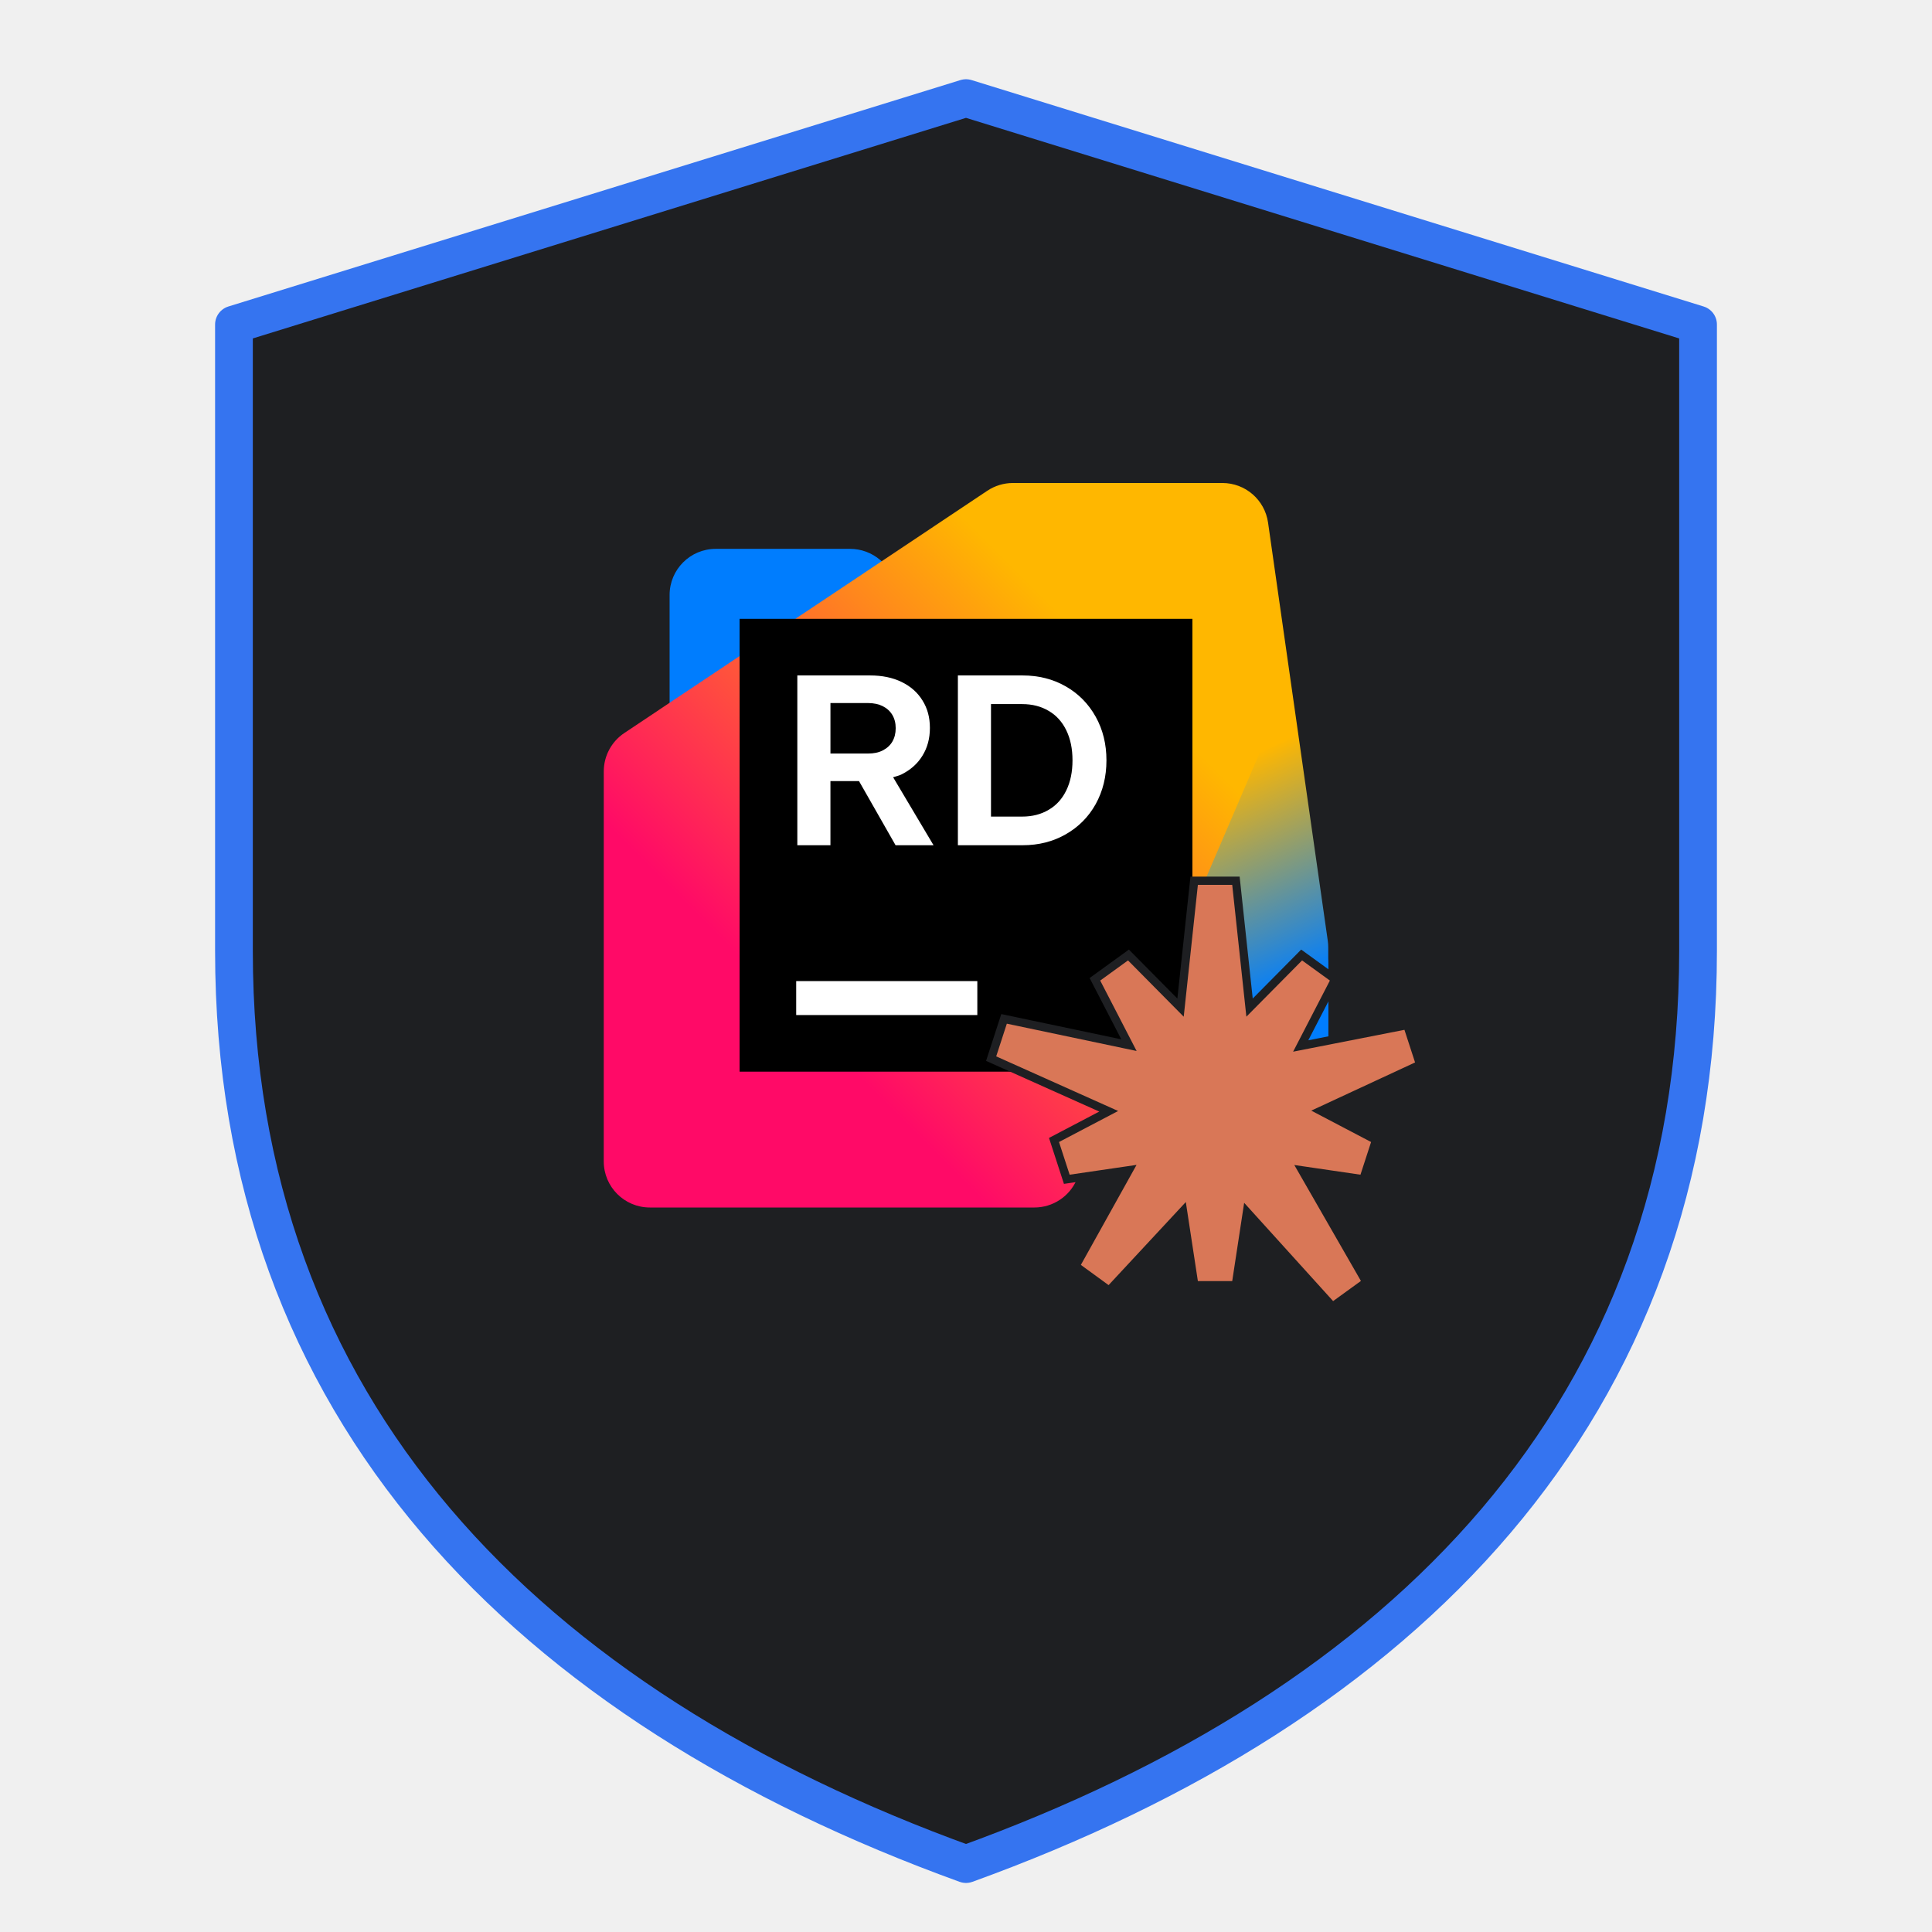
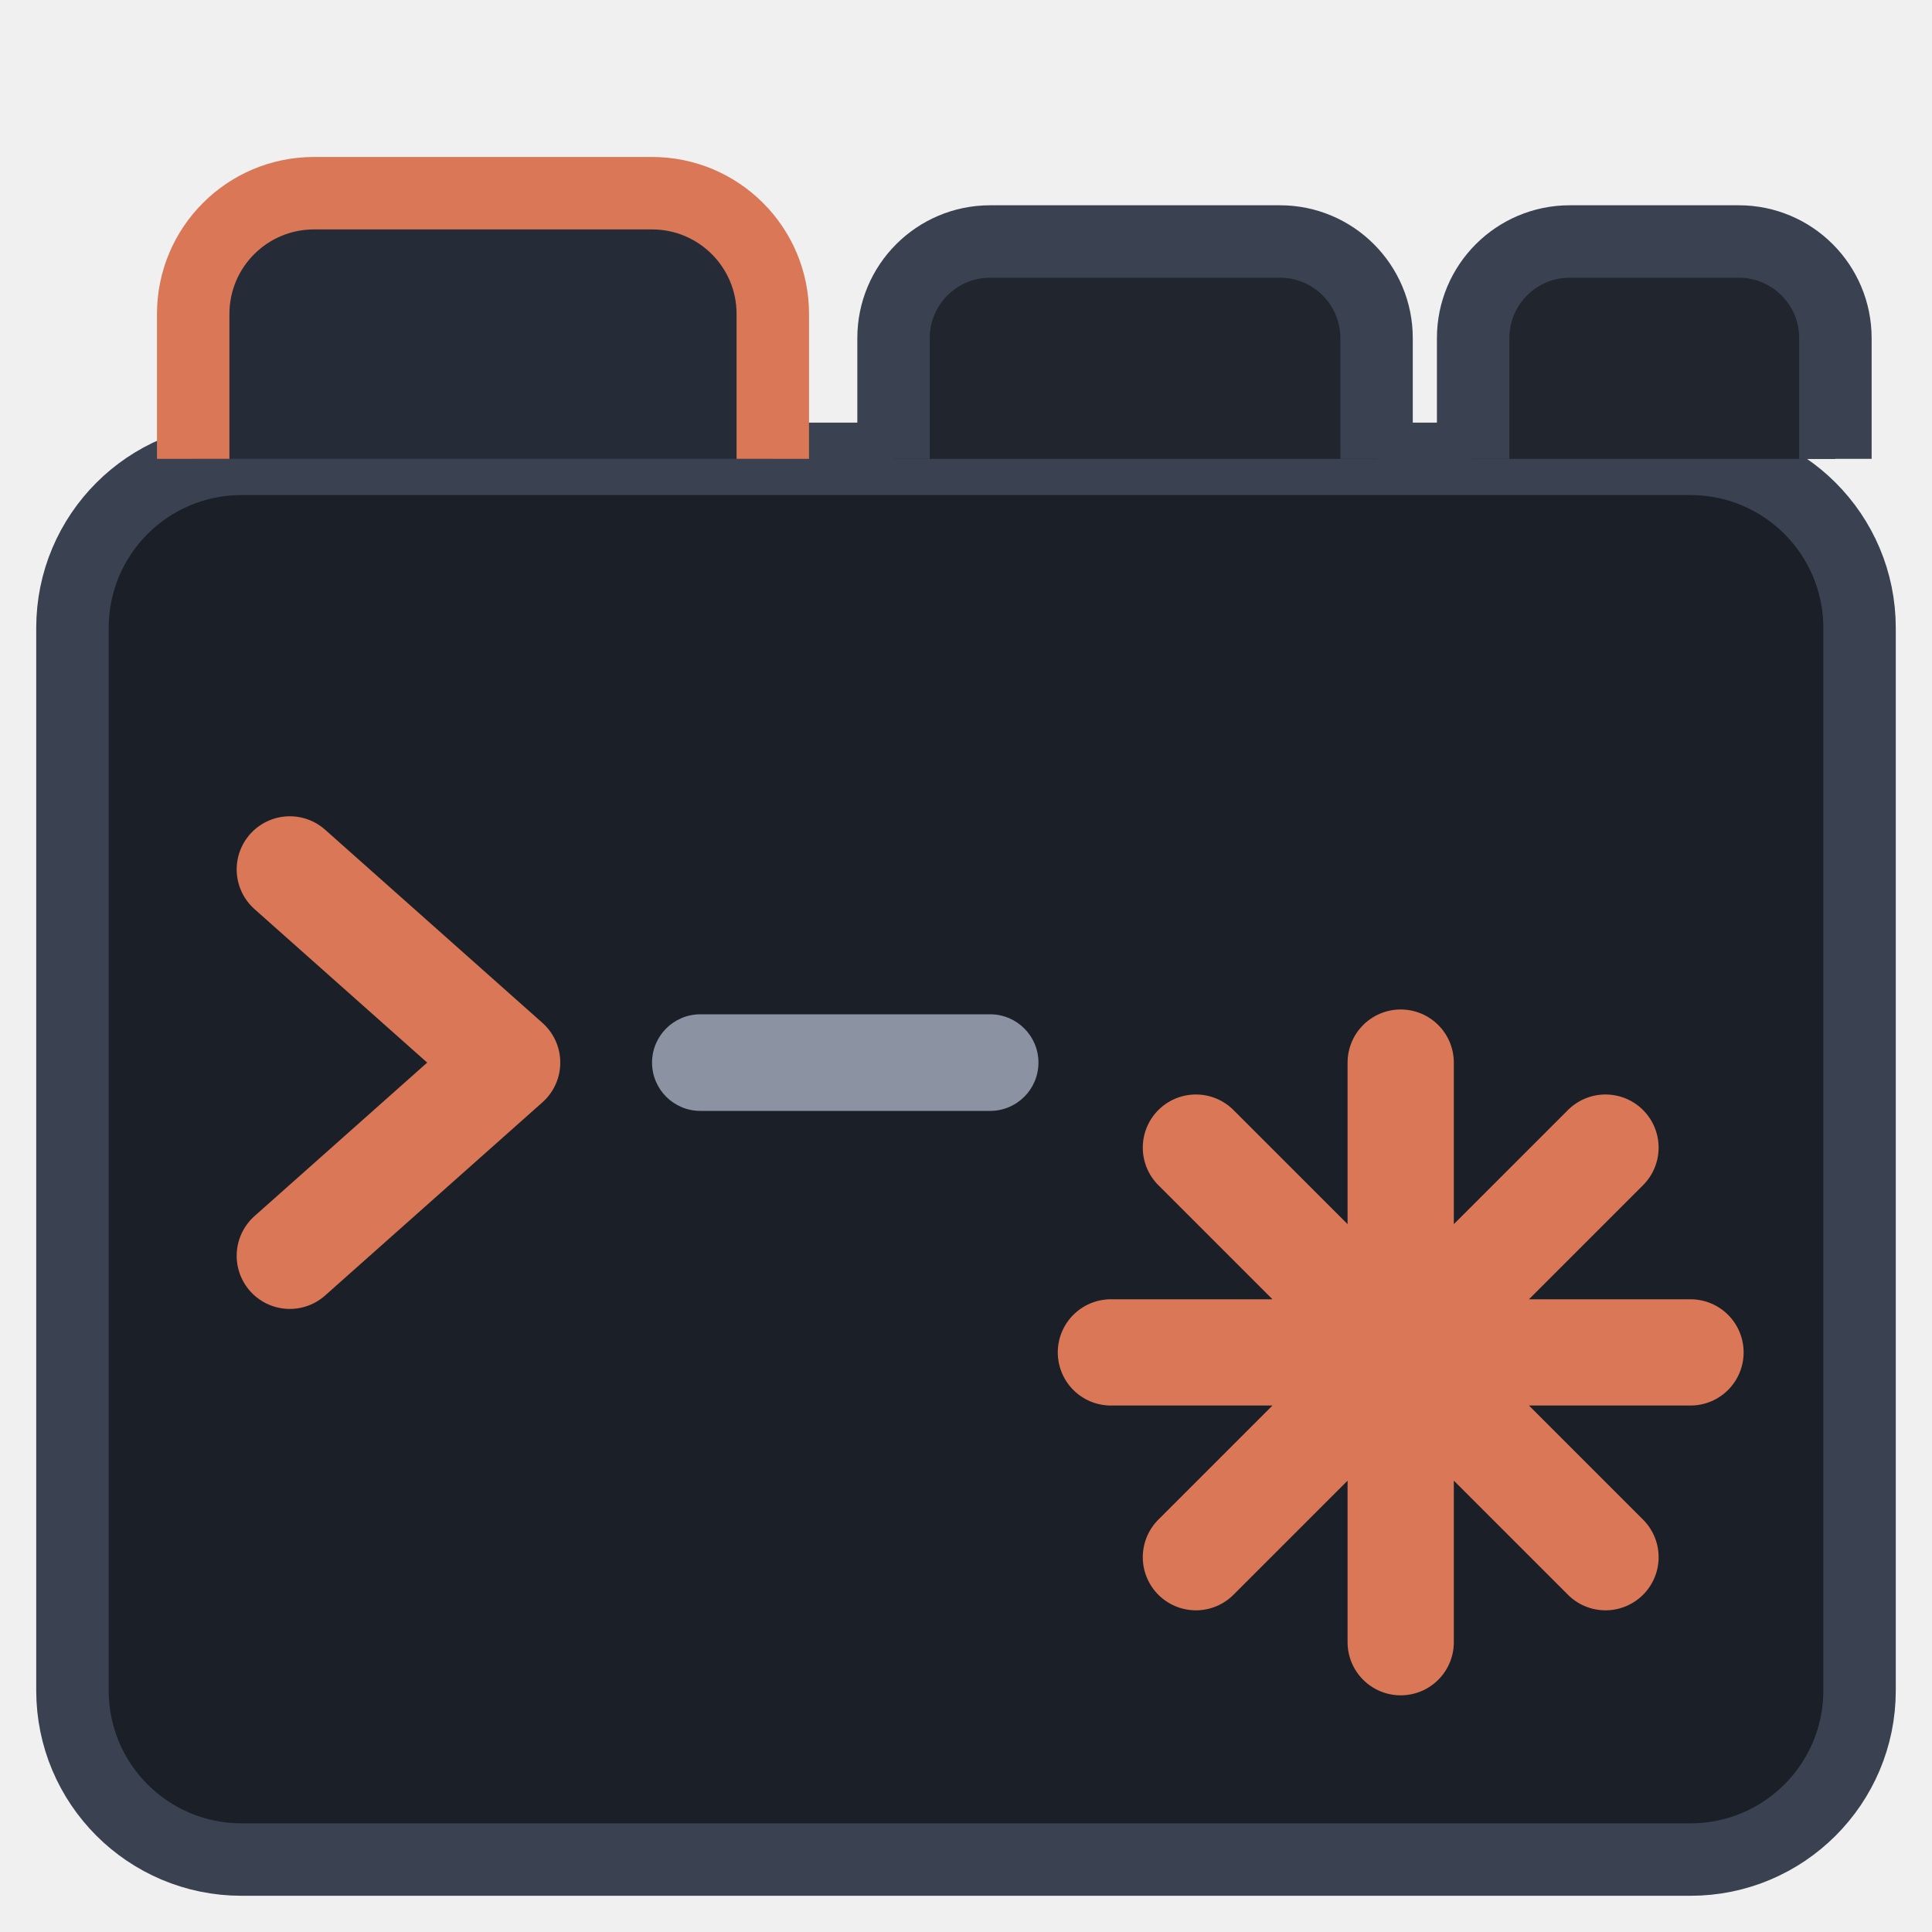
- <svg xmlns="http://www.w3.org/2000/svg" width="40" height="40" viewBox="0 0 512 512" fill="none">
-   <path d="M256 26 L450 86 V252 C450 374 372 452 256 494 C140 452 62 374 62 252 V86 Z" fill="#1E1F22" stroke="#3574F0" stroke-width="10" stroke-linejoin="round" />
-   <g transform="translate(160,128) scale(3)">
-     <g clip-path="url(#riderClip)">
-       <path d="M48.052 58.182L59.928 58.18C62.177 58.18 64 56.357 64 54.108V42.601C64 41.412 63.48 40.282 62.578 39.508L24.416 6.799C23.678 6.166 22.738 5.818 21.766 5.818H9.89C7.641 5.818 5.817 7.642 5.817 9.891V21.399C5.817 22.588 6.337 23.718 7.239 24.492L45.4 57.201C46.139 57.834 47.079 58.181 48.052 58.181L48.052 58.182Z" fill="#007DFE" />
-       <path d="M49.481 58.182H59.927C62.176 58.182 64 56.358 64 54.109V41.016C64 40.824 63.986 40.631 63.959 40.44L58.682 3.497C58.395 1.49 56.677 0 54.65 0H38.977C36.727 0 34.903 1.824 34.904 4.074L34.908 22.612C34.908 23.05 34.979 23.485 35.117 23.899L45.617 55.397C46.171 57.06 47.728 58.182 49.481 58.182Z" fill="url(#riderGrad0)" />
-       <path d="M4.073 64H38.041C39.67 64 41.143 63.029 41.784 61.532L57.852 24.041C58.069 23.535 58.182 22.988 58.182 22.437V4.073C58.182 1.823 56.358 0 54.109 0H36.143C35.339 0 34.552 0.239 33.882 0.685L1.814 22.088C0.681 22.844 0.002 24.115 0.002 25.476L0 59.927C0 62.177 1.823 64 4.073 64Z" fill="url(#riderGrad1)" />
-       <path d="M52 12H12V52H52V12Z" fill="black" />
-       <path d="M20.026 26.335H22.55L25.779 32H29.133L25.561 25.992C25.8 25.916 26.053 25.861 26.272 25.759C27.087 25.357 27.712 24.808 28.147 24.099C28.59 23.389 28.811 22.572 28.811 21.634C28.811 20.696 28.593 19.907 28.157 19.21C27.729 18.514 27.115 17.965 26.314 17.577C25.514 17.188 24.589 17 23.539 17H17.1V32H20.025V26.335H20.026ZM20.026 19.438H23.347C23.84 19.438 24.268 19.532 24.633 19.706C25.004 19.893 25.29 20.148 25.49 20.483C25.689 20.817 25.79 21.206 25.79 21.661C25.79 22.116 25.69 22.505 25.49 22.853C25.289 23.188 25.004 23.443 24.633 23.63C24.268 23.817 23.84 23.898 23.347 23.898H20.026V19.438V19.438Z" fill="white" />
-       <path d="M43.454 20.643C42.818 19.505 41.936 18.607 40.808 17.964C39.686 17.321 38.415 17 36.994 17H31.283V31.999H36.994C38.415 31.999 39.686 31.678 40.808 31.035C41.936 30.392 42.818 29.508 43.454 28.37C44.09 27.218 44.407 25.933 44.407 24.5C44.407 23.067 44.09 21.781 43.454 20.643ZM40.861 27.152C40.497 27.902 39.979 28.477 39.308 28.866C38.636 29.268 37.854 29.468 36.961 29.468H34.208V19.531H36.961C37.854 19.531 38.636 19.732 39.308 20.133C39.979 20.522 40.497 21.098 40.861 21.848C41.226 22.598 41.408 23.481 41.408 24.499C41.408 25.518 41.226 26.401 40.861 27.152Z" fill="white" />
-       <path d="M33 44H17V47H33V44Z" fill="white" />
-     </g>
+ <svg xmlns="http://www.w3.org/2000/svg" width="40" height="40" viewBox="0 0 40 40" fill="none">
+   <rect x="1.5" y="9.5" width="37" height="29" rx="3.5" fill="#1b1f27" stroke="#3a4150" stroke-width="1.5" />
+   <path d="M4 9.5V6.5a2.5 2.5 0 0 1 2.5-2.5h7a2.5 2.5 0 0 1 2.5 2.5v3" fill="#262c37" stroke="#D97757" stroke-width="1.5" />
+   <path d="M18.5 9.5V7a2 2 0 0 1 2-2h6a2 2 0 0 1 2 2v2.5" fill="#20252e" stroke="#3a4150" stroke-width="1.5" />
+   <path d="M30.5 9.5V7a2 2 0 0 1 2-2h3.5a2 2 0 0 1 2 2v2.5" fill="#20252e" stroke="#3a4150" stroke-width="1.5" />
+   <path d="M6 18l4.5 4-4.5 4" stroke="#D97757" stroke-width="2.2" stroke-linecap="round" stroke-linejoin="round" />
+   <rect x="13.5" y="21" width="8" height="2" rx="1" fill="#8b93a3" />
+   <g transform="translate(29 28)" stroke="#D97757" stroke-width="2.2" stroke-linecap="round">
+     <path d="M0-6v12M-6 0h12M-4.24-4.24l8.48 8.48M4.24-4.24l-8.48 8.48" />
  </g>
-   <g transform="translate(322,294) scale(1.75)">
-     <path d="M5.50,-7.00L2.60,-34.00L-2.60,-34.00L-5.50,-7.00ZM8.56,-2.43L17.39,-19.51L13.18,-22.56L-0.34,-8.90ZM8.36,3.07L30.29,-7.11L28.68,-12.05L4.96,-7.39ZM4.96,7.39L22.02,9.89L23.63,4.94L8.36,-3.07ZM-0.34,8.90L17.88,29.03L22.09,25.98L8.56,2.43ZM-5.50,7.00L-2.60,26.00L2.60,26.00L5.50,7.00ZM-8.56,2.43L-20.32,23.55L-16.12,26.61L0.34,8.90ZM-8.36,-3.07L-23.63,4.94L-22.02,9.89L-4.96,7.39ZM-4.96,-7.39L-31.53,-12.98L-33.14,-8.03L-8.36,3.07ZM0.34,-8.90L-13.18,-22.56L-17.39,-19.51L-8.56,-2.43Z" fill="#D97757" stroke="#1E1F22" stroke-width="2.5" paint-order="stroke" />
-     <circle r="9" fill="#D97757" />
-   </g>
-   <defs>
-     <linearGradient id="riderGrad0" x1="64.717" y1="56.378" x2="39.855" y2="2.753" gradientUnits="userSpaceOnUse">
-       <stop offset="0.21" stop-color="#007DFE" />
-       <stop offset="0.55" stop-color="#FFB700" />
-     </linearGradient>
-     <linearGradient id="riderGrad1" x1="59.778" y1="3.981" x2="1.073" y2="62.687" gradientUnits="userSpaceOnUse">
-       <stop offset="0.23" stop-color="#FFB700" />
-       <stop offset="0.73" stop-color="#FF0A67" />
-     </linearGradient>
-     <clipPath id="riderClip">
-       <rect width="64" height="64" fill="white" />
-     </clipPath>
-   </defs>
</svg>
